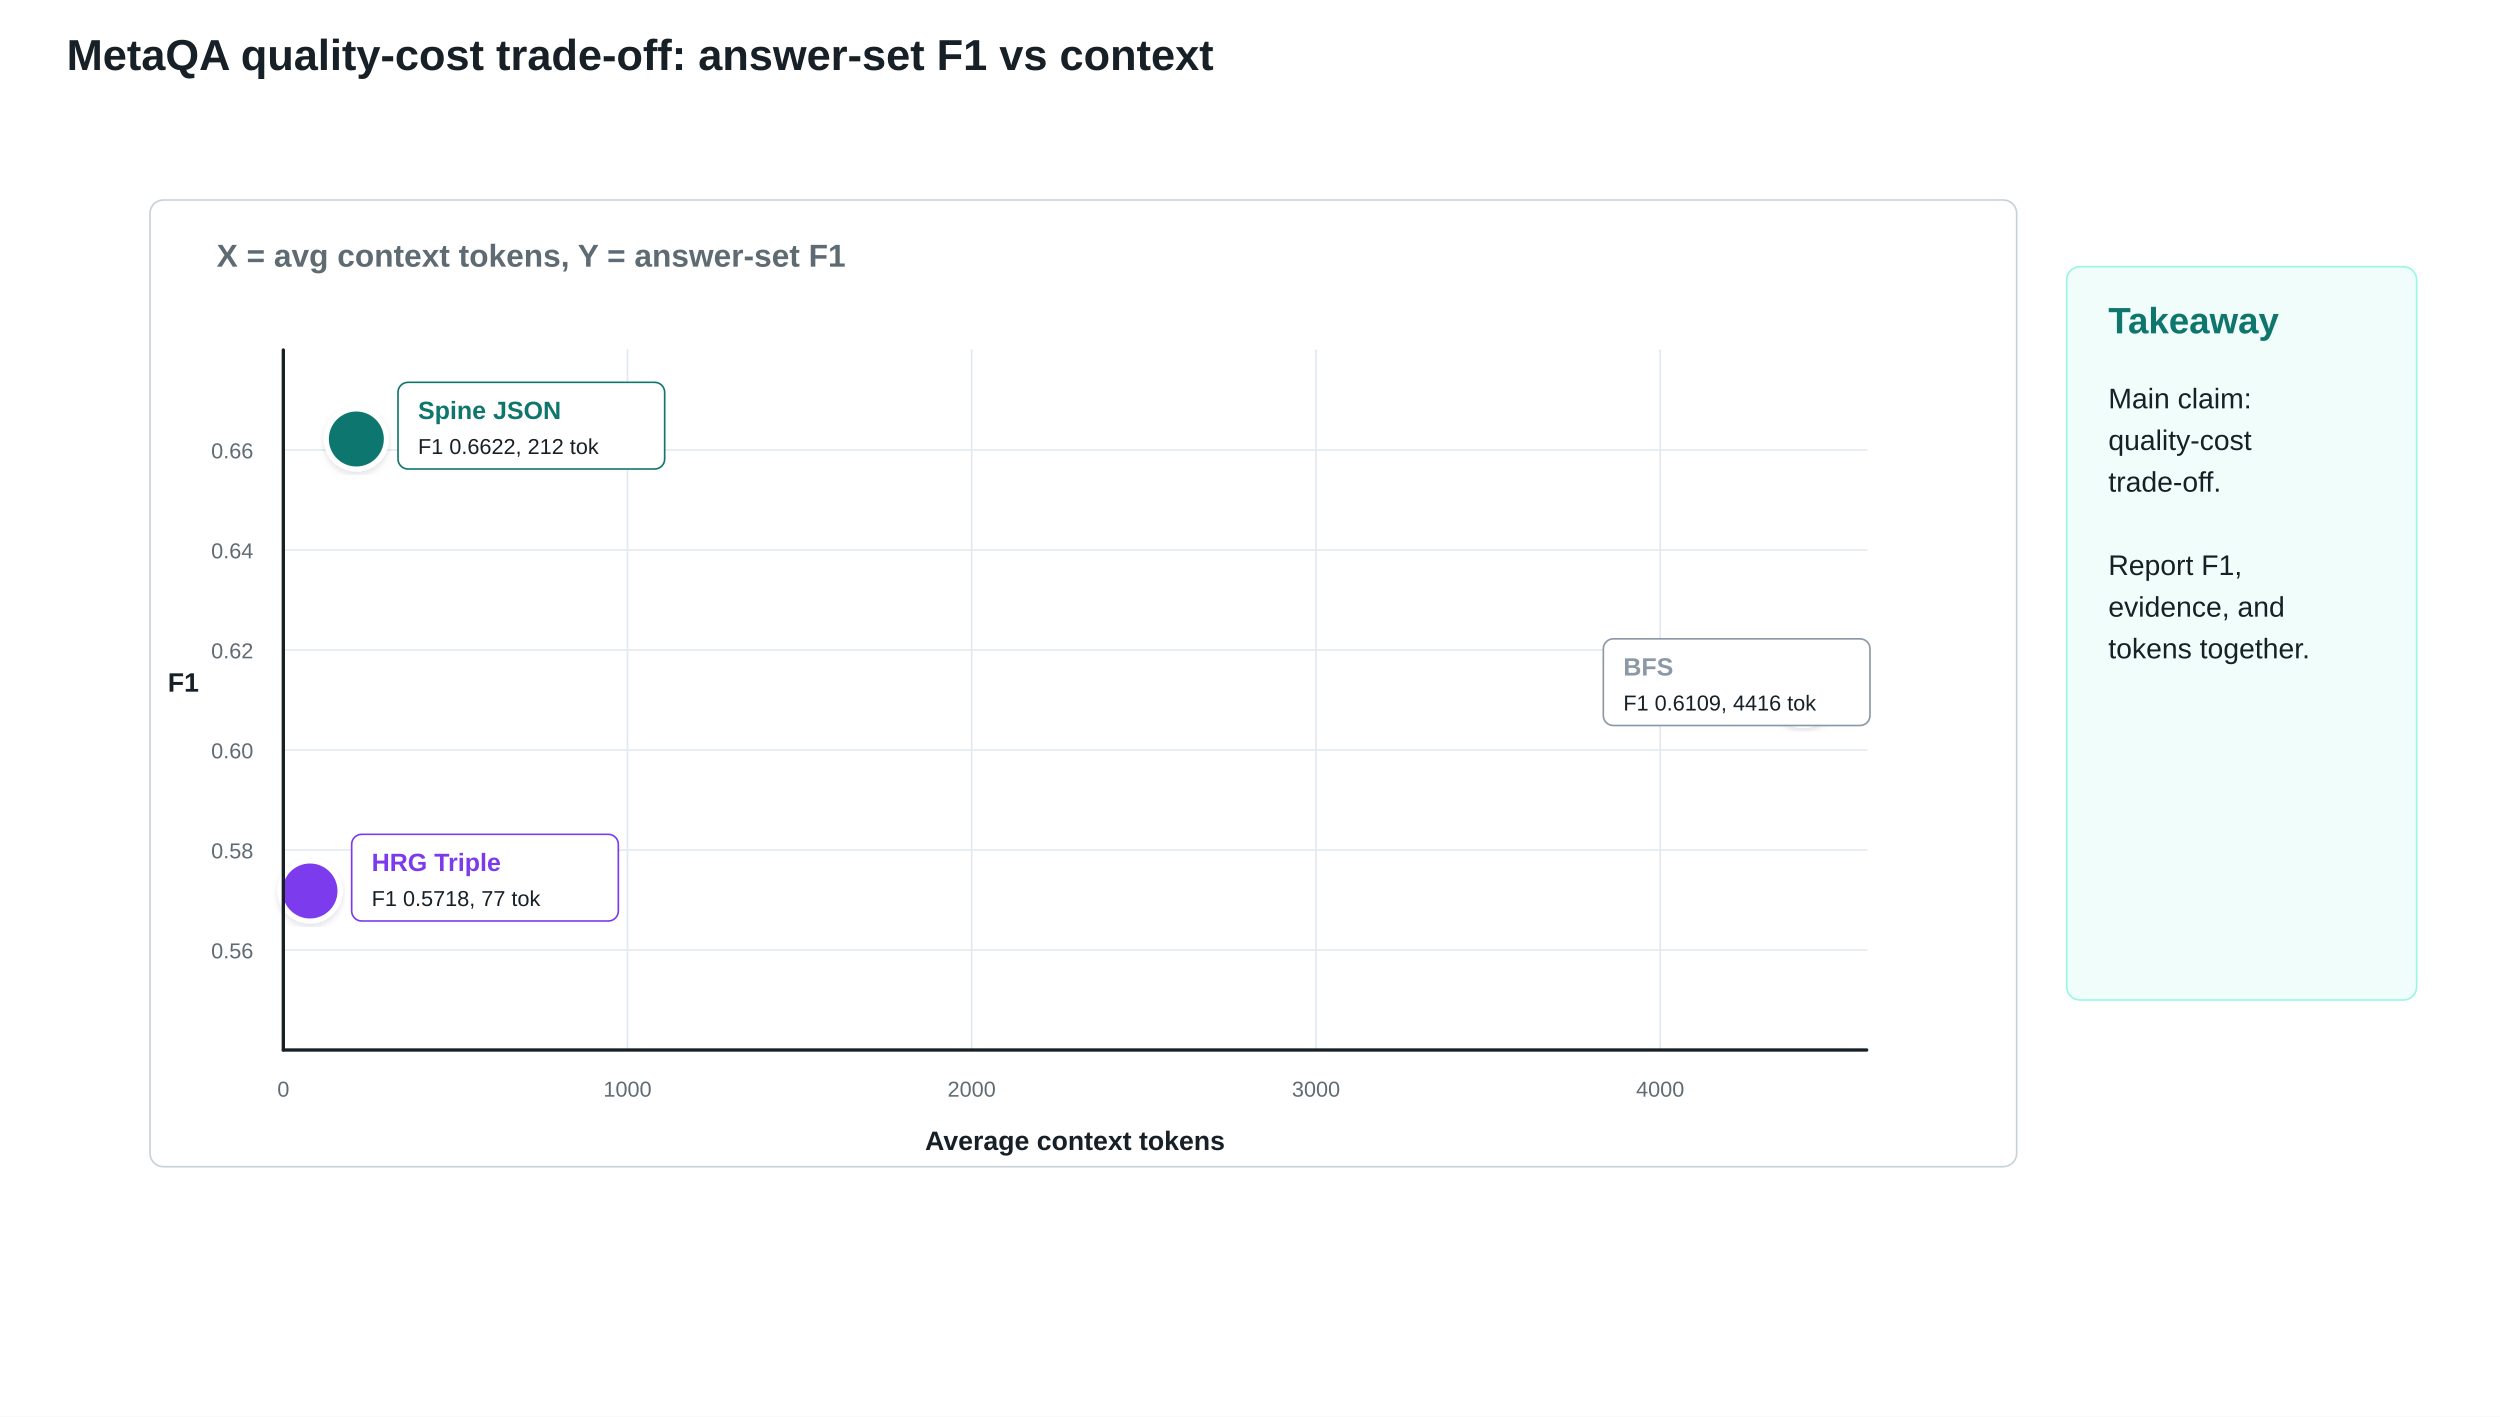
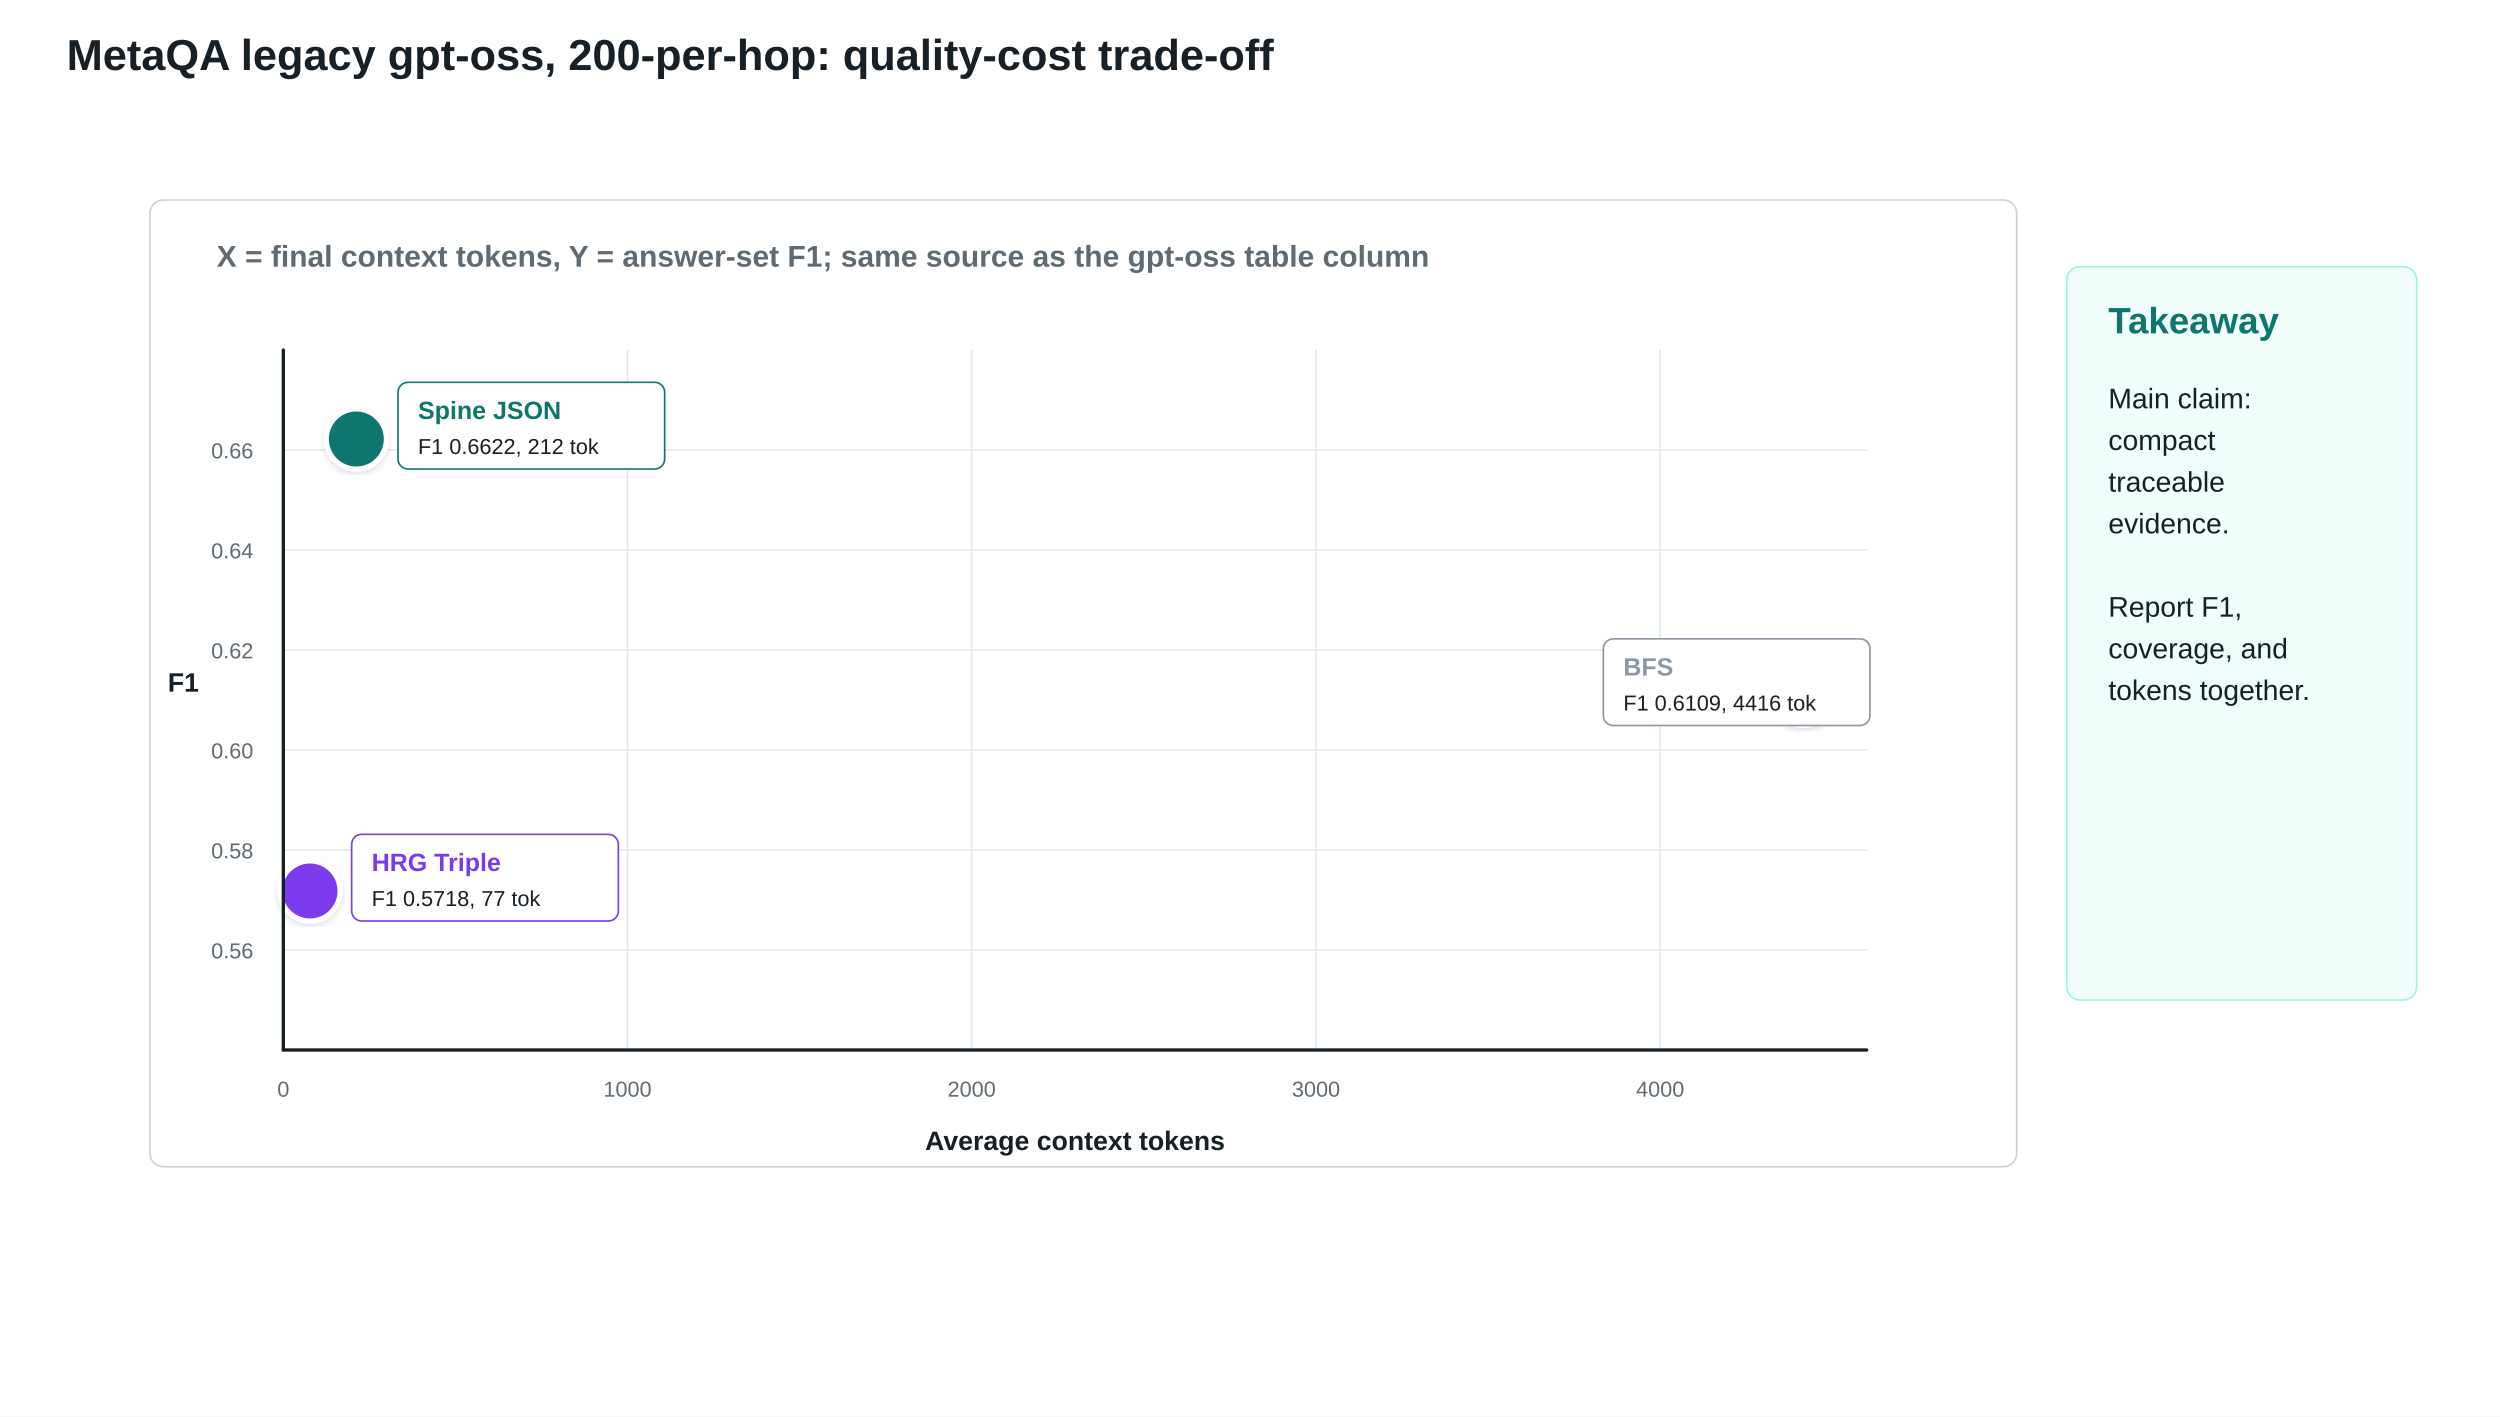
<svg xmlns="http://www.w3.org/2000/svg" width="1500" height="850" viewBox="0 0 1500 850">
  <defs>
    <marker id="arrow" viewBox="0 0 10 10" refX="9" refY="5" markerWidth="8" markerHeight="8" orient="auto">
      <path d="M 0 0 L 10 5 L 0 10 z" fill="#5f6b73" />
    </marker>
    <filter id="shadow" x="-10%" y="-10%" width="120%" height="120%">
      <feDropShadow dx="0" dy="2" stdDeviation="2" flood-color="#0f172a" flood-opacity="0.12" />
    </filter>
  </defs>
  <rect x="0" y="0" width="1500" height="850" fill="white" />
-   <text x="40.0" y="42.0" font-family="Arial, Helvetica, sans-serif" font-size="26" font-weight="700" fill="#172026" text-anchor="start">MetaQA quality-cost trade-off: answer-set F1 vs context</text>
+   <text x="40.0" y="42.0" font-family="Arial, Helvetica, sans-serif" font-size="26" font-weight="700" fill="#172026" text-anchor="start">MetaQA legacy gpt-oss, 200-per-hop: quality-cost trade-off</text>
  <rect x="90.0" y="120.0" width="1120.0" height="580.0" rx="8.0" fill="white" stroke="#c8d1d8" stroke-width="1" />
-   <text x="130.0" y="160.0" font-family="Arial, Helvetica, sans-serif" font-size="19" font-weight="700" fill="#5f6b73" text-anchor="start">X = avg context tokens, Y = answer-set F1</text>
+   <text x="130.0" y="160.0" font-family="Arial, Helvetica, sans-serif" font-size="18" font-weight="700" fill="#5f6b73" text-anchor="start">X = final context tokens, Y = answer-set F1; same source as the gpt-oss table column</text>
  <line x1="170.0" y1="210.0" x2="170.0" y2="630.0" stroke="#e2e8f0" stroke-width="1" stroke-linecap="round" />
  <text x="170.0" y="658.0" font-family="Arial, Helvetica, sans-serif" font-size="13" font-weight="400" fill="#5f6b73" text-anchor="middle">0</text>
  <line x1="376.5" y1="210.0" x2="376.5" y2="630.0" stroke="#e2e8f0" stroke-width="1" stroke-linecap="round" />
  <text x="376.5" y="658.0" font-family="Arial, Helvetica, sans-serif" font-size="13" font-weight="400" fill="#5f6b73" text-anchor="middle">1000</text>
  <line x1="583.0" y1="210.0" x2="583.0" y2="630.0" stroke="#e2e8f0" stroke-width="1" stroke-linecap="round" />
  <text x="583.0" y="658.0" font-family="Arial, Helvetica, sans-serif" font-size="13" font-weight="400" fill="#5f6b73" text-anchor="middle">2000</text>
  <line x1="789.6" y1="210.0" x2="789.6" y2="630.0" stroke="#e2e8f0" stroke-width="1" stroke-linecap="round" />
  <text x="789.6" y="658.0" font-family="Arial, Helvetica, sans-serif" font-size="13" font-weight="400" fill="#5f6b73" text-anchor="middle">3000</text>
  <line x1="996.1" y1="210.0" x2="996.1" y2="630.0" stroke="#e2e8f0" stroke-width="1" stroke-linecap="round" />
  <text x="996.1" y="658.0" font-family="Arial, Helvetica, sans-serif" font-size="13" font-weight="400" fill="#5f6b73" text-anchor="middle">4000</text>
  <line x1="170.0" y1="570.0" x2="1120.0" y2="570.0" stroke="#e2e8f0" stroke-width="1" stroke-linecap="round" />
  <text x="152.0" y="575.0" font-family="Arial, Helvetica, sans-serif" font-size="13" font-weight="400" fill="#5f6b73" text-anchor="end">0.56</text>
  <line x1="170.0" y1="510.0" x2="1120.0" y2="510.0" stroke="#e2e8f0" stroke-width="1" stroke-linecap="round" />
  <text x="152.0" y="515.0" font-family="Arial, Helvetica, sans-serif" font-size="13" font-weight="400" fill="#5f6b73" text-anchor="end">0.58</text>
  <line x1="170.0" y1="450.0" x2="1120.0" y2="450.0" stroke="#e2e8f0" stroke-width="1" stroke-linecap="round" />
  <text x="152.0" y="455.0" font-family="Arial, Helvetica, sans-serif" font-size="13" font-weight="400" fill="#5f6b73" text-anchor="end">0.60</text>
  <line x1="170.0" y1="390.0" x2="1120.0" y2="390.0" stroke="#e2e8f0" stroke-width="1" stroke-linecap="round" />
  <text x="152.0" y="395.0" font-family="Arial, Helvetica, sans-serif" font-size="13" font-weight="400" fill="#5f6b73" text-anchor="end">0.62</text>
  <line x1="170.0" y1="330.0" x2="1120.0" y2="330.0" stroke="#e2e8f0" stroke-width="1" stroke-linecap="round" />
  <text x="152.0" y="335.0" font-family="Arial, Helvetica, sans-serif" font-size="13" font-weight="400" fill="#5f6b73" text-anchor="end">0.64</text>
  <line x1="170.0" y1="270.0" x2="1120.0" y2="270.0" stroke="#e2e8f0" stroke-width="1" stroke-linecap="round" />
  <text x="152.0" y="275.0" font-family="Arial, Helvetica, sans-serif" font-size="13" font-weight="400" fill="#5f6b73" text-anchor="end">0.66</text>
  <circle cx="1082.0" cy="417.3" r="18.0" fill="#8b98a5" stroke="white" stroke-width="3" filter="url(#shadow)" />
  <rect x="962.0" y="383.3" width="160.0" height="52.0" rx="6.0" fill="white" stroke="#8b98a5" stroke-width="1" />
  <text x="974.0" y="405.3" font-family="Arial, Helvetica, sans-serif" font-size="15" font-weight="700" fill="#8b98a5" text-anchor="start">BFS</text>
  <text x="974.0" y="426.3" font-family="Arial, Helvetica, sans-serif" font-size="13" font-weight="400" fill="#172026" text-anchor="start">F1 0.6109, 4416 tok</text>
  <circle cx="213.8" cy="263.4" r="18.0" fill="#0f766e" stroke="white" stroke-width="3" filter="url(#shadow)" />
  <rect x="238.8" y="229.4" width="160.0" height="52.0" rx="6.0" fill="white" stroke="#0f766e" stroke-width="1" />
  <text x="250.8" y="251.4" font-family="Arial, Helvetica, sans-serif" font-size="15" font-weight="700" fill="#0f766e" text-anchor="start">Spine JSON</text>
  <text x="250.8" y="272.4" font-family="Arial, Helvetica, sans-serif" font-size="13" font-weight="400" fill="#172026" text-anchor="start">F1 0.6622, 212 tok</text>
  <circle cx="186.0" cy="534.6" r="18.0" fill="#7c3aed" stroke="white" stroke-width="3" filter="url(#shadow)" />
  <rect x="211.0" y="500.6" width="160.0" height="52.0" rx="6.0" fill="white" stroke="#7c3aed" stroke-width="1" />
  <text x="223.0" y="522.6" font-family="Arial, Helvetica, sans-serif" font-size="15" font-weight="700" fill="#7c3aed" text-anchor="start">HRG Triple</text>
  <text x="223.0" y="543.6" font-family="Arial, Helvetica, sans-serif" font-size="13" font-weight="400" fill="#172026" text-anchor="start">F1 0.5718, 77 tok</text>
  <line x1="170.0" y1="630.0" x2="1120.0" y2="630.0" stroke="#172026" stroke-width="2" stroke-linecap="round" />
  <line x1="170.0" y1="210.0" x2="170.0" y2="630.0" stroke="#172026" stroke-width="2" stroke-linecap="round" />
  <text x="645.0" y="690.0" font-family="Arial, Helvetica, sans-serif" font-size="16" font-weight="700" fill="#172026" text-anchor="middle">Average context tokens</text>
  <text x="110.0" y="415.0" font-family="Arial, Helvetica, sans-serif" font-size="16" font-weight="700" fill="#172026" text-anchor="middle">F1</text>
  <rect x="1240.0" y="160.0" width="210.0" height="440.0" rx="8.0" fill="#f0fdfa" stroke="#99f6e4" stroke-width="1" />
  <text x="1265.0" y="200.0" font-family="Arial, Helvetica, sans-serif" font-size="22" font-weight="700" fill="#0f766e" text-anchor="start">Takeaway</text>
  <text x="1265.0" y="245.0" font-family="Arial, Helvetica, sans-serif" font-size="17" font-weight="400" fill="#172026" text-anchor="start">Main claim:</text>
-   <text x="1265.0" y="270.0" font-family="Arial, Helvetica, sans-serif" font-size="17" font-weight="400" fill="#172026" text-anchor="start">quality-cost</text>
-   <text x="1265.0" y="295.0" font-family="Arial, Helvetica, sans-serif" font-size="17" font-weight="400" fill="#172026" text-anchor="start">trade-off.</text>
-   <text x="1265.0" y="320.0" font-family="Arial, Helvetica, sans-serif" font-size="17" font-weight="400" fill="#172026" text-anchor="start" />
-   <text x="1265.0" y="345.0" font-family="Arial, Helvetica, sans-serif" font-size="17" font-weight="400" fill="#172026" text-anchor="start">Report F1,</text>
-   <text x="1265.0" y="370.0" font-family="Arial, Helvetica, sans-serif" font-size="17" font-weight="400" fill="#172026" text-anchor="start">evidence, and</text>
-   <text x="1265.0" y="395.0" font-family="Arial, Helvetica, sans-serif" font-size="17" font-weight="400" fill="#172026" text-anchor="start">tokens together.</text>
+   <text x="1265.0" y="270.0" font-family="Arial, Helvetica, sans-serif" font-size="17" font-weight="400" fill="#172026" text-anchor="start">compact</text>
+   <text x="1265.0" y="295.0" font-family="Arial, Helvetica, sans-serif" font-size="17" font-weight="400" fill="#172026" text-anchor="start">traceable</text>
+   <text x="1265.0" y="320.0" font-family="Arial, Helvetica, sans-serif" font-size="17" font-weight="400" fill="#172026" text-anchor="start">evidence.</text>
+   <text x="1265.0" y="345.0" font-family="Arial, Helvetica, sans-serif" font-size="17" font-weight="400" fill="#172026" text-anchor="start" />
+   <text x="1265.0" y="370.0" font-family="Arial, Helvetica, sans-serif" font-size="17" font-weight="400" fill="#172026" text-anchor="start">Report F1,</text>
+   <text x="1265.0" y="395.0" font-family="Arial, Helvetica, sans-serif" font-size="17" font-weight="400" fill="#172026" text-anchor="start">coverage, and</text>
+   <text x="1265.0" y="420.0" font-family="Arial, Helvetica, sans-serif" font-size="17" font-weight="400" fill="#172026" text-anchor="start">tokens together.</text>
</svg>
